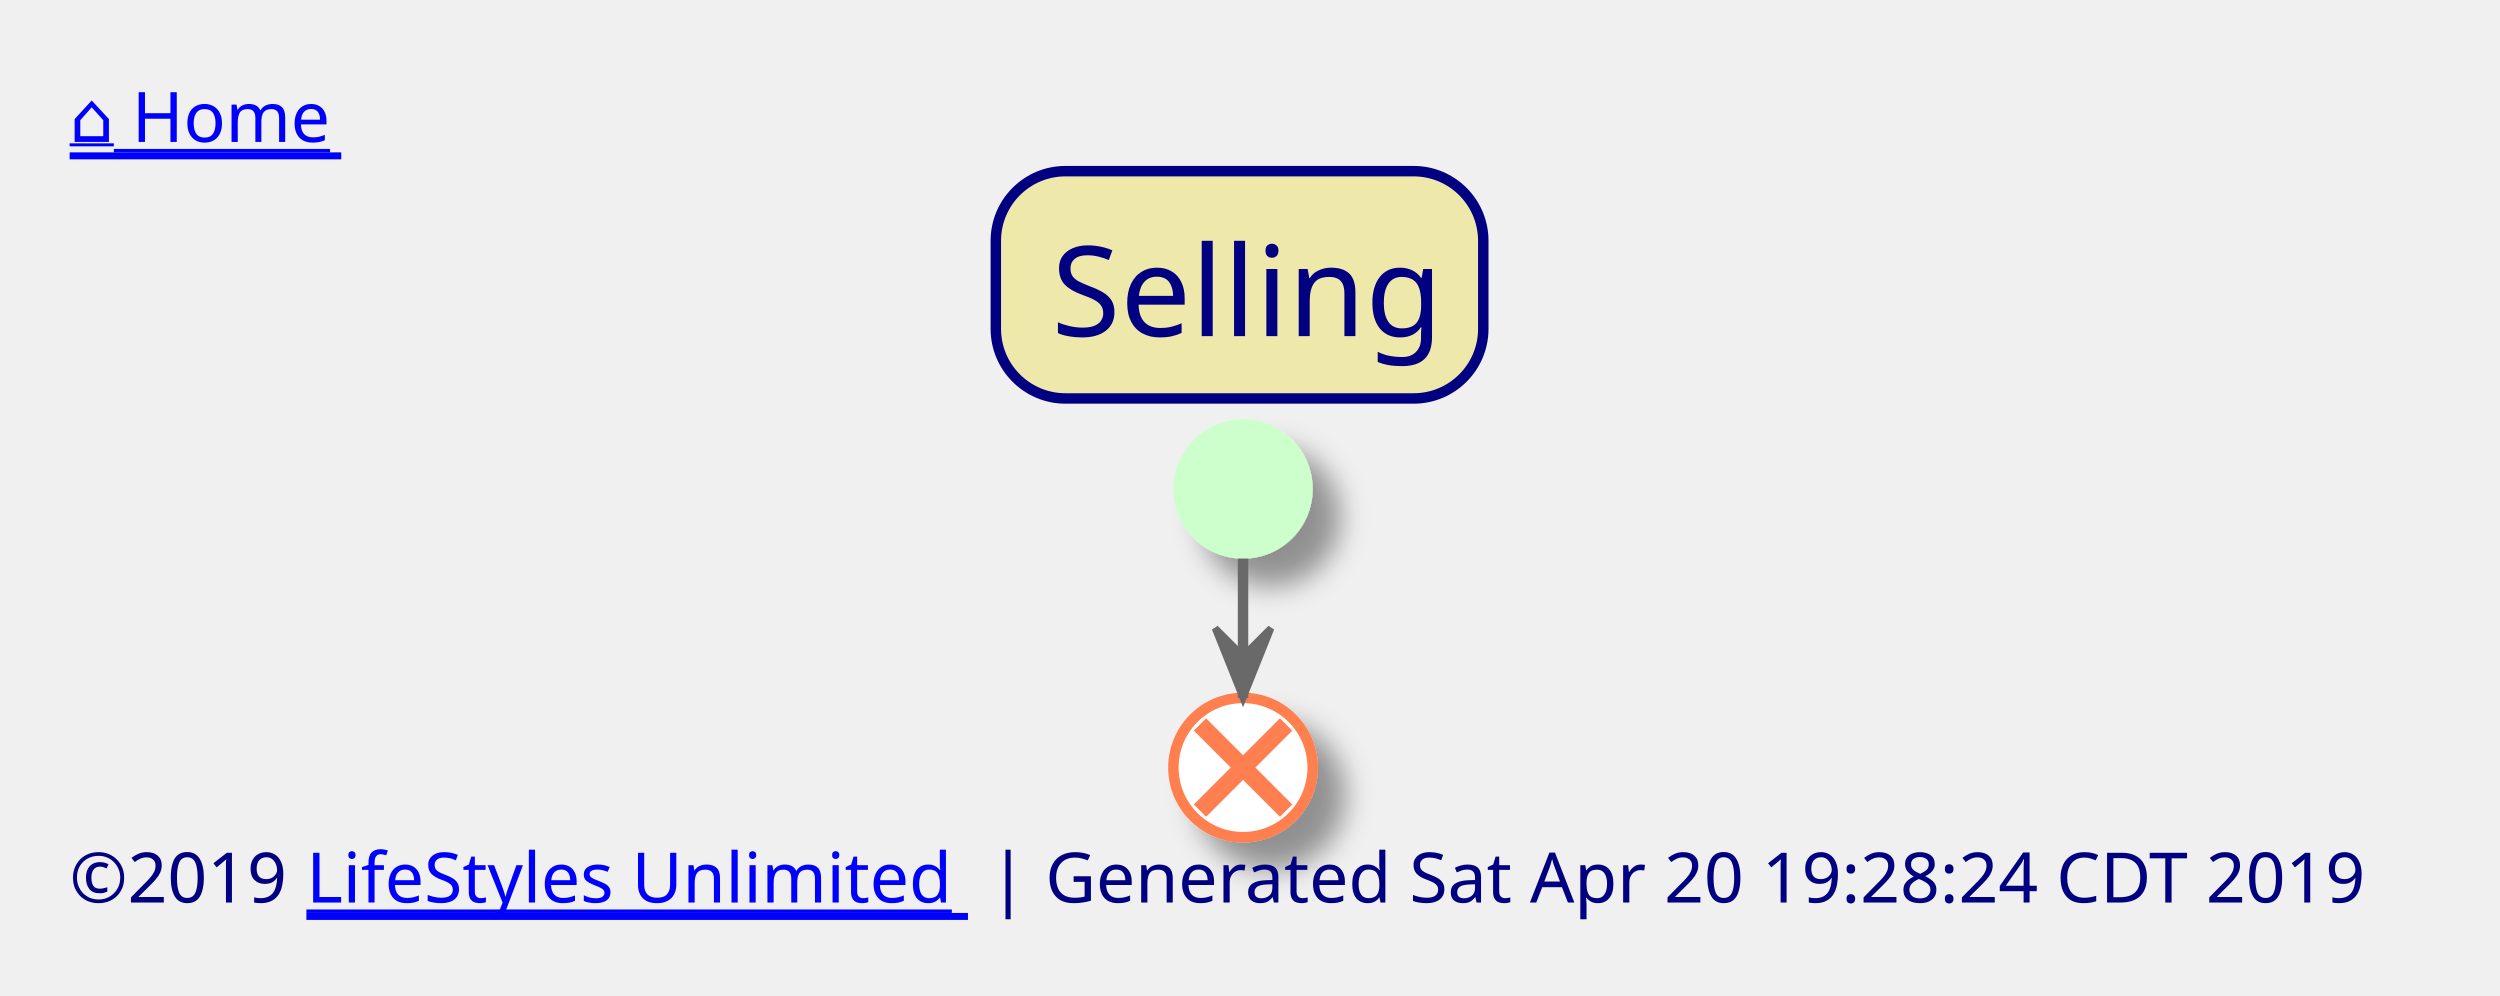
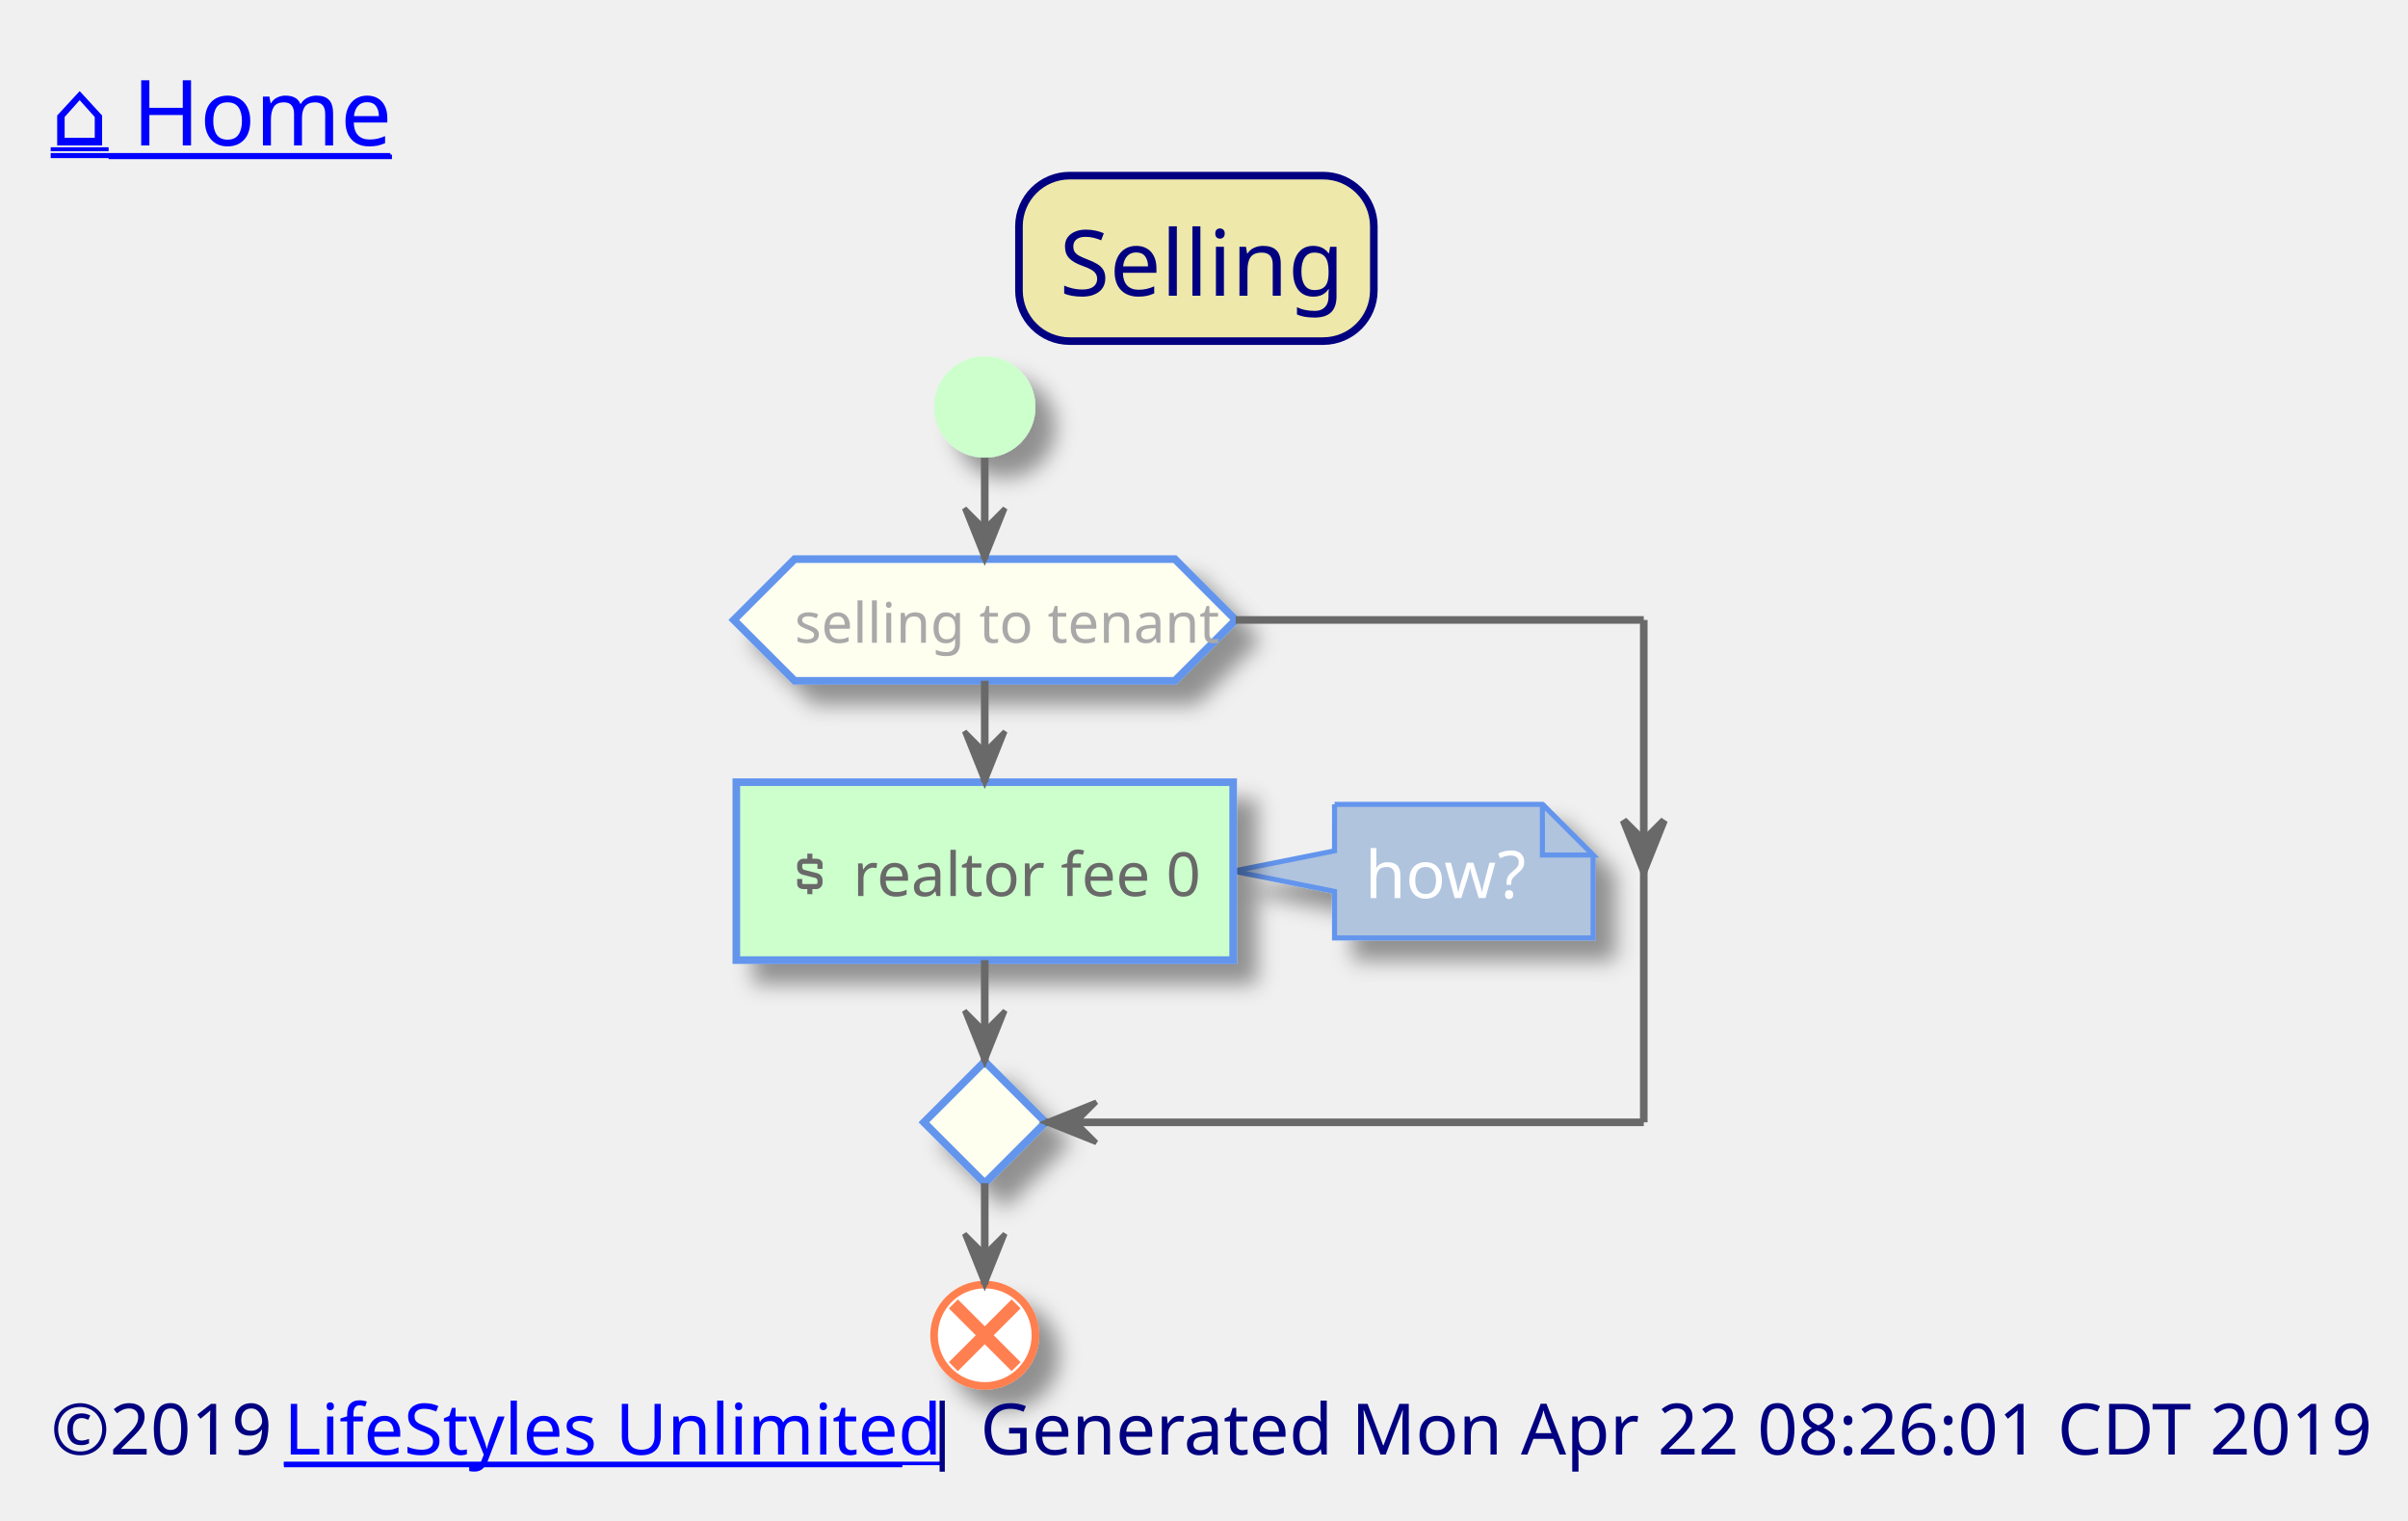
- <svg xmlns="http://www.w3.org/2000/svg" xmlns:xlink="http://www.w3.org/1999/xlink" contentScriptType="application/ecmascript" contentStyleType="text/css" height="143px" preserveAspectRatio="none" style="width:359px;height:143px;" version="1.1" viewBox="0 0 359 143" width="359px" zoomAndPan="magnify">
+ <svg xmlns="http://www.w3.org/2000/svg" xmlns:xlink="http://www.w3.org/1999/xlink" contentScriptType="application/ecmascript" contentStyleType="text/css" height="300px" preserveAspectRatio="none" style="width:475px;height:300px;" version="1.1" viewBox="0 0 475 300" width="475px" zoomAndPan="magnify">
  <defs>
    <style type="text/css">path:hover { stroke: #0000FF !important;}</style>
-     <filter height="300%" id="f1op3nnlllp7cr" width="300%" x="-1" y="-1">
+     <filter height="300%" id="f16x3ewixqhsw8" width="300%" x="-1" y="-1">
      <feGaussianBlur result="blurOut" stdDeviation="2.0" />
      <feColorMatrix in="blurOut" result="blurOut2" type="matrix" values="0 0 0 0 0 0 0 0 0 0 0 0 0 0 0 0 0 0 .4 0" />
      <feOffset dx="4.0" dy="4.0" in="blurOut2" result="blurOut3" />
      <feBlend in="SourceGraphic" in2="blurOut3" mode="normal" />
    </filter>
  </defs>
  <g>
    <a target="_top" xlink:actuate="onRequest" xlink:href="../index.svg" xlink:show="new" xlink:title="../index.svg" xlink:type="simple">
-       <text fill="#0000FF" font-family="sans-serif" font-size="10" lengthAdjust="spacingAndGlyphs" text-decoration="underline" textLength="39" x="10" y="20.381">⌂ Home</text>
-       <line style="stroke: #0000FF; stroke-width: 1.0;" x1="10" x2="49" y1="22.381" y2="22.381" />
+       <text fill="#0000FF" font-family="sans-serif" font-size="18" lengthAdjust="spacingAndGlyphs" text-decoration="underline" textLength="67" x="10" y="28.686">⌂ Home</text>
+       <line style="stroke: #0000FF; stroke-width: 1.0;" x1="10" x2="77" y1="30.686" y2="30.686" />
    </a>
-     <rect fill="#EEE8AA" height="32.641" rx="10" ry="10" style="stroke: #000080; stroke-width: 1.5;" width="70" x="143" y="24.578" />
-     <text fill="#000080" font-family="sans-serif" font-size="18" lengthAdjust="spacingAndGlyphs" textLength="54" x="151" y="48.264">Selling</text>
-     <ellipse cx="178.5" cy="70.219" fill="#CCFFCC" filter="url(#f1op3nnlllp7cr)" rx="10" ry="10" style="stroke: none; stroke-width: 1.0;" />
-     <ellipse cx="178.5" cy="110.219" fill="#FFFFFF" filter="url(#f1op3nnlllp7cr)" rx="10" ry="10" style="stroke: #FF7F50; stroke-width: 1.5;" />
-     <line style="stroke: #FF7F50; stroke-width: 2.5;" x1="172.313" x2="184.687" y1="104.032" y2="116.406" />
-     <line style="stroke: #FF7F50; stroke-width: 2.5;" x1="184.687" x2="172.313" y1="104.032" y2="116.406" />
-     <line style="stroke: #696969; stroke-width: 1.5;" x1="178.5" x2="178.5" y1="80.219" y2="100.219" />
-     <polygon fill="#696969" points="174.5,90.219,178.5,100.219,182.5,90.219,178.5,94.219" style="stroke: #696969; stroke-width: 1.0;" />
-     <text fill="#000080" font-family="sans-serif" font-size="10" lengthAdjust="spacingAndGlyphs" textLength="31" x="10" y="129.6">©2019</text>
+     <rect fill="#EEE8AA" height="32.641" rx="10" ry="10" style="stroke: #000080; stroke-width: 1.5;" width="70" x="201" y="34.641" />
+     <text fill="#000080" font-family="sans-serif" font-size="18" lengthAdjust="spacingAndGlyphs" textLength="54" x="209" y="58.326">Selling</text>
+     <ellipse cx="194.25" cy="80.281" fill="#CCFFCC" filter="url(#f16x3ewixqhsw8)" rx="10" ry="10" style="stroke: none; stroke-width: 1.0;" />
+     <path d="M263.25,158.652 L263.25,167.828 L243.25,171.828 L263.25,175.828 L263.25,185.004 A0,0 0 0 0 263.25,185.004 L314.25,185.004 A0,0 0 0 0 314.25,185.004 L314.25,168.652 L304.25,158.652 L263.25,158.652 A0,0 0 0 0 263.25,158.652 " fill="#B0C4DE" filter="url(#f16x3ewixqhsw8)" style="stroke: #6495ED; stroke-width: 1.0;" />
+     <path d="M304.25,158.652 L304.25,168.652 L314.25,168.652 L304.25,158.652 " fill="#B0C4DE" style="stroke: #6495ED; stroke-width: 1.0;" />
+     <text fill="#FFFFFF" font-family="sans-serif" font-size="13" lengthAdjust="spacingAndGlyphs" textLength="30" x="269.25" y="177.148">how?</text>
+     <rect fill="#CCFFCC" filter="url(#f16x3ewixqhsw8)" height="35.094" style="stroke: #6495ED; stroke-width: 1.5;" width="98" x="145.25" y="154.281" />
+     <path d="M159.25,168.375 L159.25,169.375 L158.5,169.375 C157.814,169.375 157.25,169.939 157.25,170.625 L157.25,171.125 C157.25,171.803 157.687,172.367 158.344,172.531 L160.907,173.187 C161.05,173.223 161.251,173.483 161.251,173.625 L161.251,174.125 C161.251,174.259 161.135,174.375 161.001,174.375 L158.501,174.375 C158.385,174.375 158.289,174.338 158.251,174.312 L158.251,173.374 L157.251,173.374 L157.251,174.374 C157.251,174.716 157.454,175.001 157.689,175.155 C157.923,175.31 158.207,175.374 158.502,175.374 L159.252,175.374 L159.252,176.374 L160.252,176.374 L160.252,175.374 L161.002,175.374 C161.688,175.374 162.252,174.81 162.252,174.124 L162.252,173.624 C162.252,172.946 161.815,172.382 161.158,172.218 L158.595,171.562 C158.452,171.526 158.251,171.266 158.251,171.124 L158.251,170.624 C158.251,170.49 158.367,170.374 158.501,170.374 L161.001,170.374 C161.117,170.374 161.213,170.411 161.251,170.437 L161.251,171.375 L162.251,171.375 L162.251,170.375 C162.251,170.033 162.048,169.748 161.813,169.594 C161.579,169.439 161.295,169.375 161,169.375 L160.25,169.375 L160.25,168.375 L159.25,168.375 " fill="#696969" style="stroke: ; stroke-width: 0.0; stroke-dasharray: ;" />
+     <text fill="#696969" font-family="sans-serif" font-size="12" lengthAdjust="spacingAndGlyphs" textLength="65" x="168.25" y="176.738">realtor fee 0</text>
+     <polygon fill="#FFFFF0" filter="url(#f16x3ewixqhsw8)" points="156.75,110.281,231.75,110.281,243.75,122.281,231.75,134.281,156.75,134.281,144.75,122.281,156.75,110.281" style="stroke: #6495ED; stroke-width: 1.5;" />
+     <text fill="#A9A9A9" font-family="sans-serif" font-size="11" lengthAdjust="spacingAndGlyphs" textLength="75" x="156.75" y="126.782">selling to tenant</text>
+     <polygon fill="#FFFFF0" filter="url(#f16x3ewixqhsw8)" points="194.25,209.375,206.25,221.375,194.25,233.375,182.25,221.375,194.25,209.375" style="stroke: #6495ED; stroke-width: 1.5;" />
+     <ellipse cx="194.25" cy="263.375" fill="#FFFFFF" filter="url(#f16x3ewixqhsw8)" rx="10" ry="10" style="stroke: #FF7F50; stroke-width: 1.5;" />
+     <line style="stroke: #FF7F50; stroke-width: 2.5;" x1="188.063" x2="200.437" y1="257.188" y2="269.562" />
+     <line style="stroke: #FF7F50; stroke-width: 2.5;" x1="200.437" x2="188.063" y1="257.188" y2="269.562" />
+     <line style="stroke: #696969; stroke-width: 1.5;" x1="194.25" x2="194.25" y1="134.281" y2="154.281" />
+     <polygon fill="#696969" points="190.25,144.281,194.25,154.281,198.25,144.281,194.25,148.281" style="stroke: #696969; stroke-width: 1.0;" />
+     <line style="stroke: #696969; stroke-width: 1.5;" x1="243.75" x2="324.25" y1="122.281" y2="122.281" />
+     <polygon fill="#696969" points="320.25,161.828,324.25,171.828,328.25,161.828,324.25,165.828" style="stroke: #696969; stroke-width: 1.5;" />
+     <line style="stroke: #696969; stroke-width: 1.5;" x1="324.25" x2="324.25" y1="122.281" y2="221.375" />
+     <line style="stroke: #696969; stroke-width: 1.5;" x1="324.25" x2="206.25" y1="221.375" y2="221.375" />
+     <polygon fill="#696969" points="216.25,217.375,206.25,221.375,216.25,225.375,212.25,221.375" style="stroke: #696969; stroke-width: 1.0;" />
+     <line style="stroke: #696969; stroke-width: 1.5;" x1="194.25" x2="194.25" y1="189.375" y2="209.375" />
+     <polygon fill="#696969" points="190.25,199.375,194.25,209.375,198.25,199.375,194.25,203.375" style="stroke: #696969; stroke-width: 1.0;" />
+     <line style="stroke: #696969; stroke-width: 1.5;" x1="194.25" x2="194.25" y1="90.281" y2="110.281" />
+     <polygon fill="#696969" points="190.25,100.281,194.25,110.281,198.25,100.281,194.25,104.281" style="stroke: #696969; stroke-width: 1.0;" />
+     <line style="stroke: #696969; stroke-width: 1.5;" x1="194.25" x2="194.25" y1="233.375" y2="253.375" />
+     <polygon fill="#696969" points="190.25,243.375,194.25,253.375,198.25,243.375,194.25,247.375" style="stroke: #696969; stroke-width: 1.0;" />
+     <text fill="#000080" font-family="sans-serif" font-size="14" lengthAdjust="spacingAndGlyphs" textLength="42" x="10" y="286.908">©2019</text>
    <a target="_top" xlink:actuate="onRequest" xlink:href="http://www.lifestylesunlimited.com" xlink:show="new" xlink:title="http://www.lifestylesunlimited.com" xlink:type="simple">
-       <text fill="#0000FF" font-family="sans-serif" font-size="10" lengthAdjust="spacingAndGlyphs" text-decoration="underline" textLength="95" x="44" y="129.6">LifeStyles Unlimited</text>
-       <line style="stroke: #0000FF; stroke-width: 1.0;" x1="44" x2="139" y1="131.6" y2="131.6" />
+       <text fill="#0000FF" font-family="sans-serif" font-size="14" lengthAdjust="spacingAndGlyphs" text-decoration="underline" textLength="122" x="56" y="286.908">LifeStyles Unlimited</text>
+       <line style="stroke: #0000FF; stroke-width: 1.0;" x1="56" x2="178" y1="288.908" y2="288.908" />
    </a>
-     <text fill="#000080" font-family="sans-serif" font-size="10" lengthAdjust="spacingAndGlyphs" textLength="205" x="142" y="129.6">| Generated Sat Apr 20 19:28:24 CDT 2019</text>
+     <text fill="#000080" font-family="sans-serif" font-size="14" lengthAdjust="spacingAndGlyphs" textLength="281" x="182" y="286.908">| Generated Mon Apr 22 08:26:01 CDT 2019</text>
  </g>
</svg>
